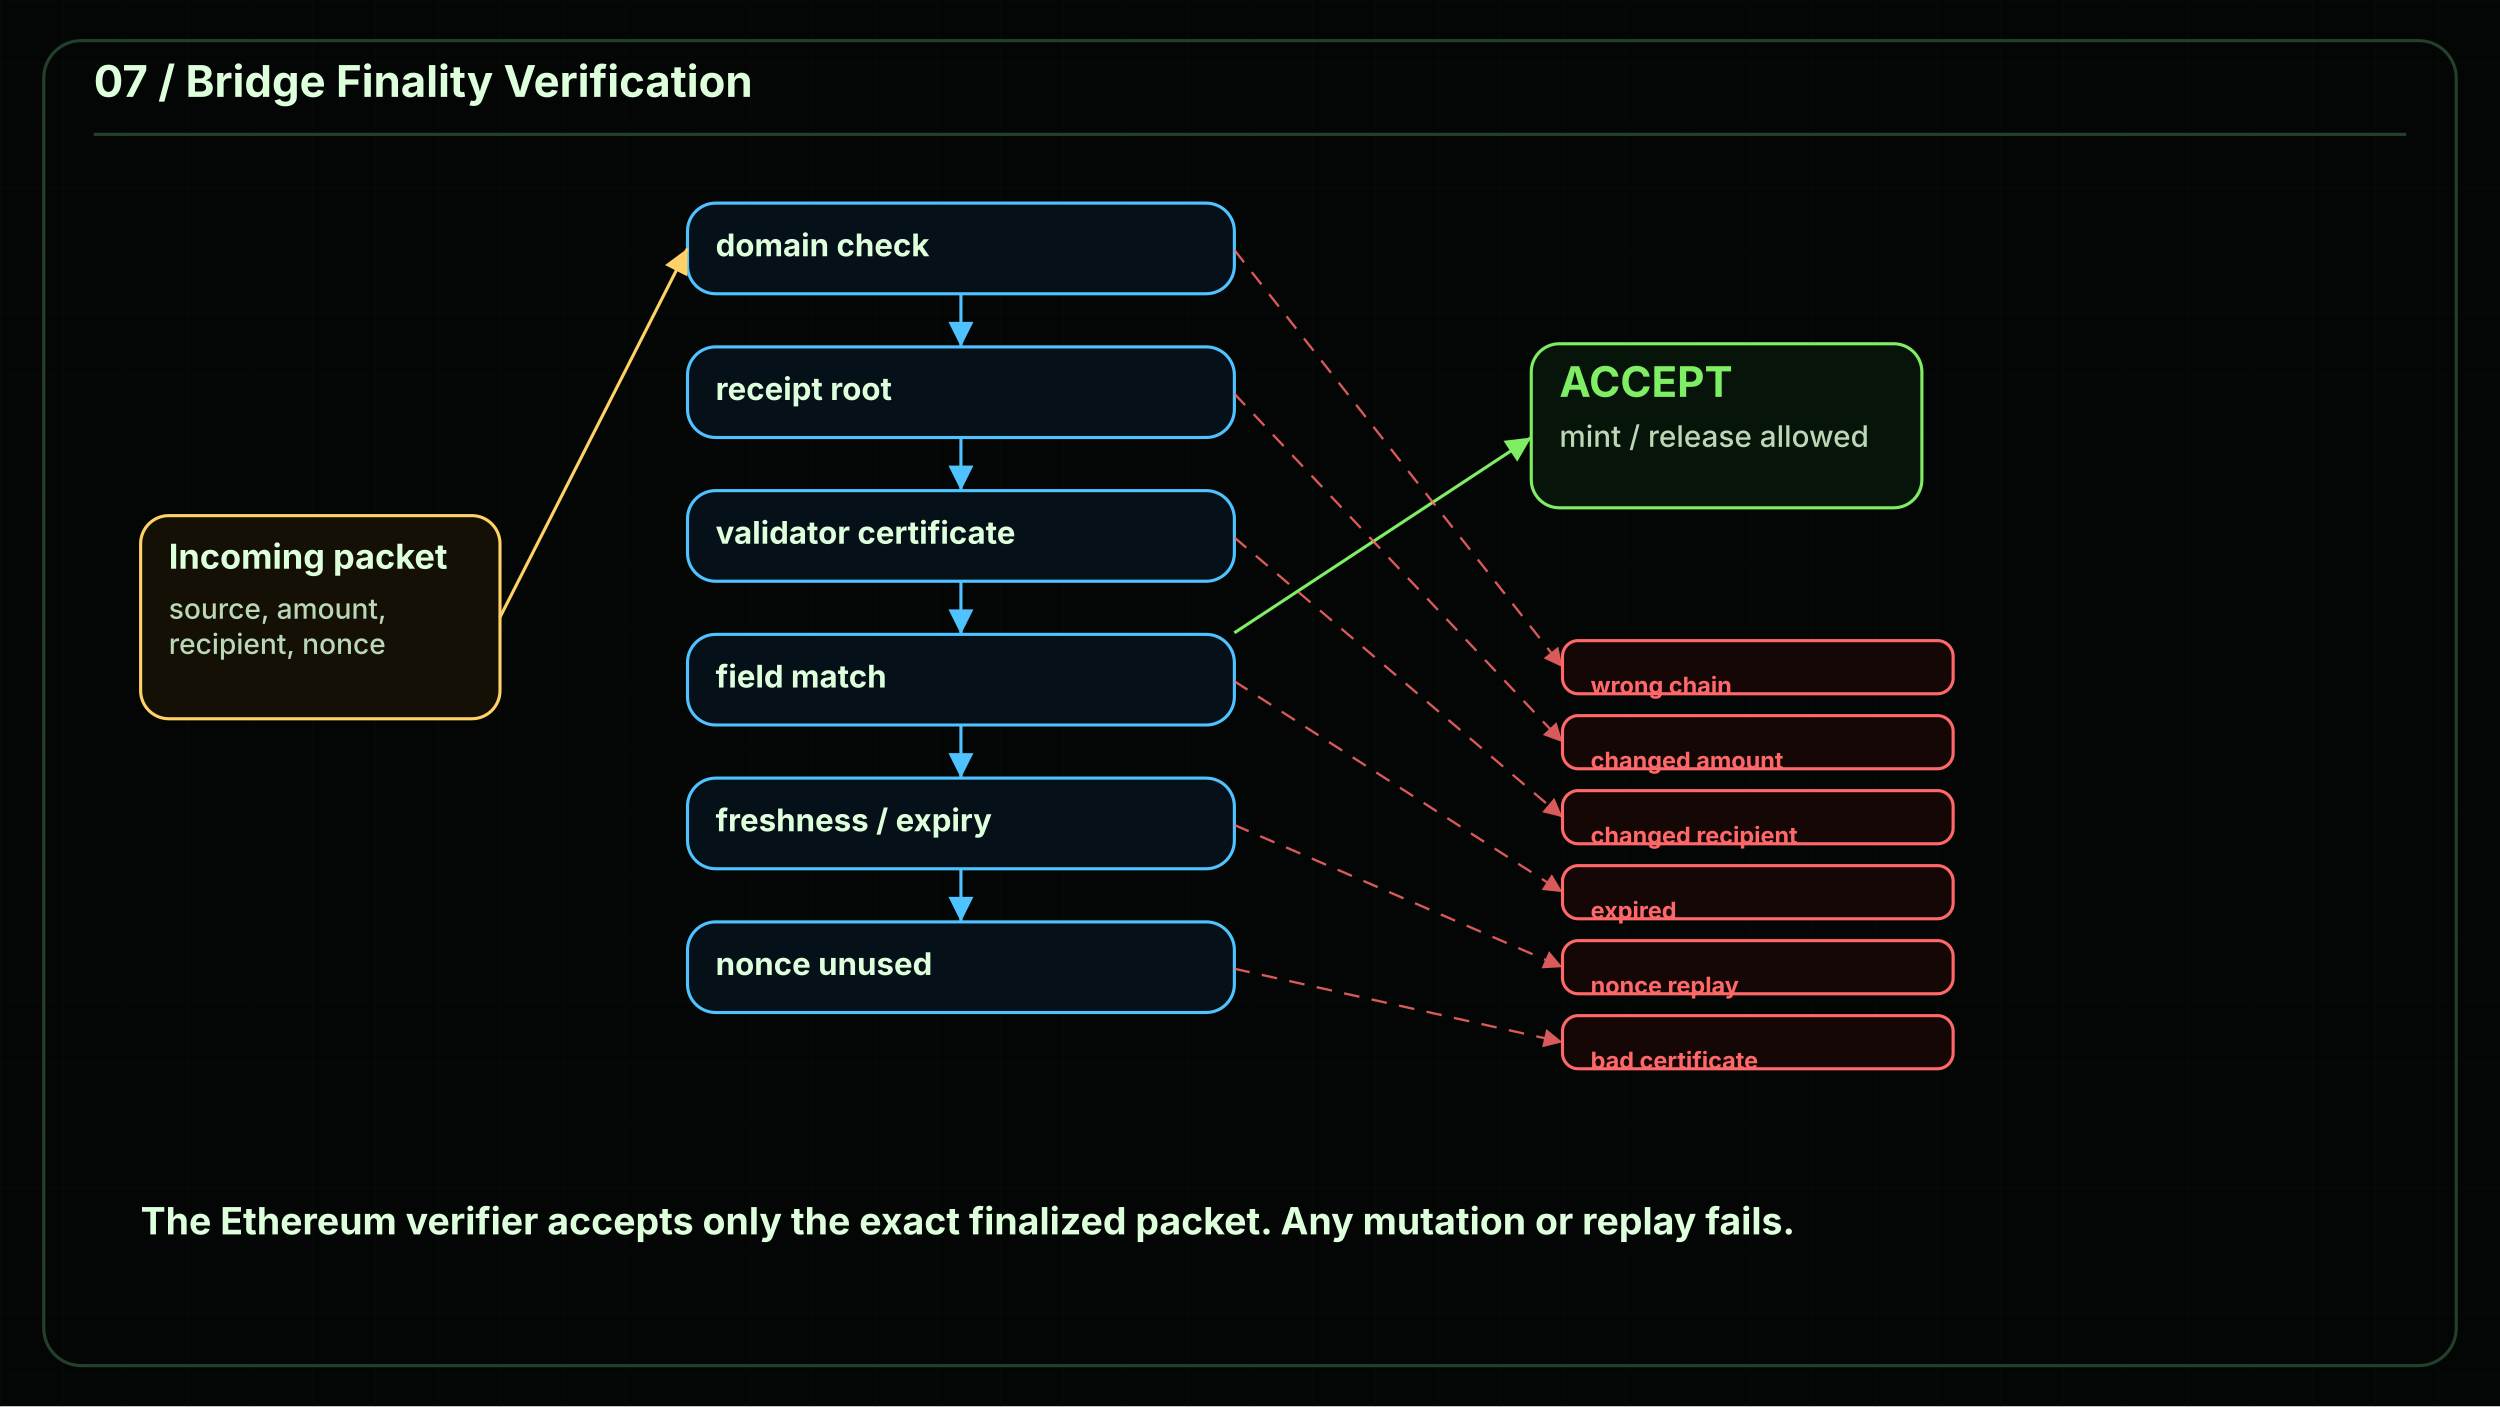
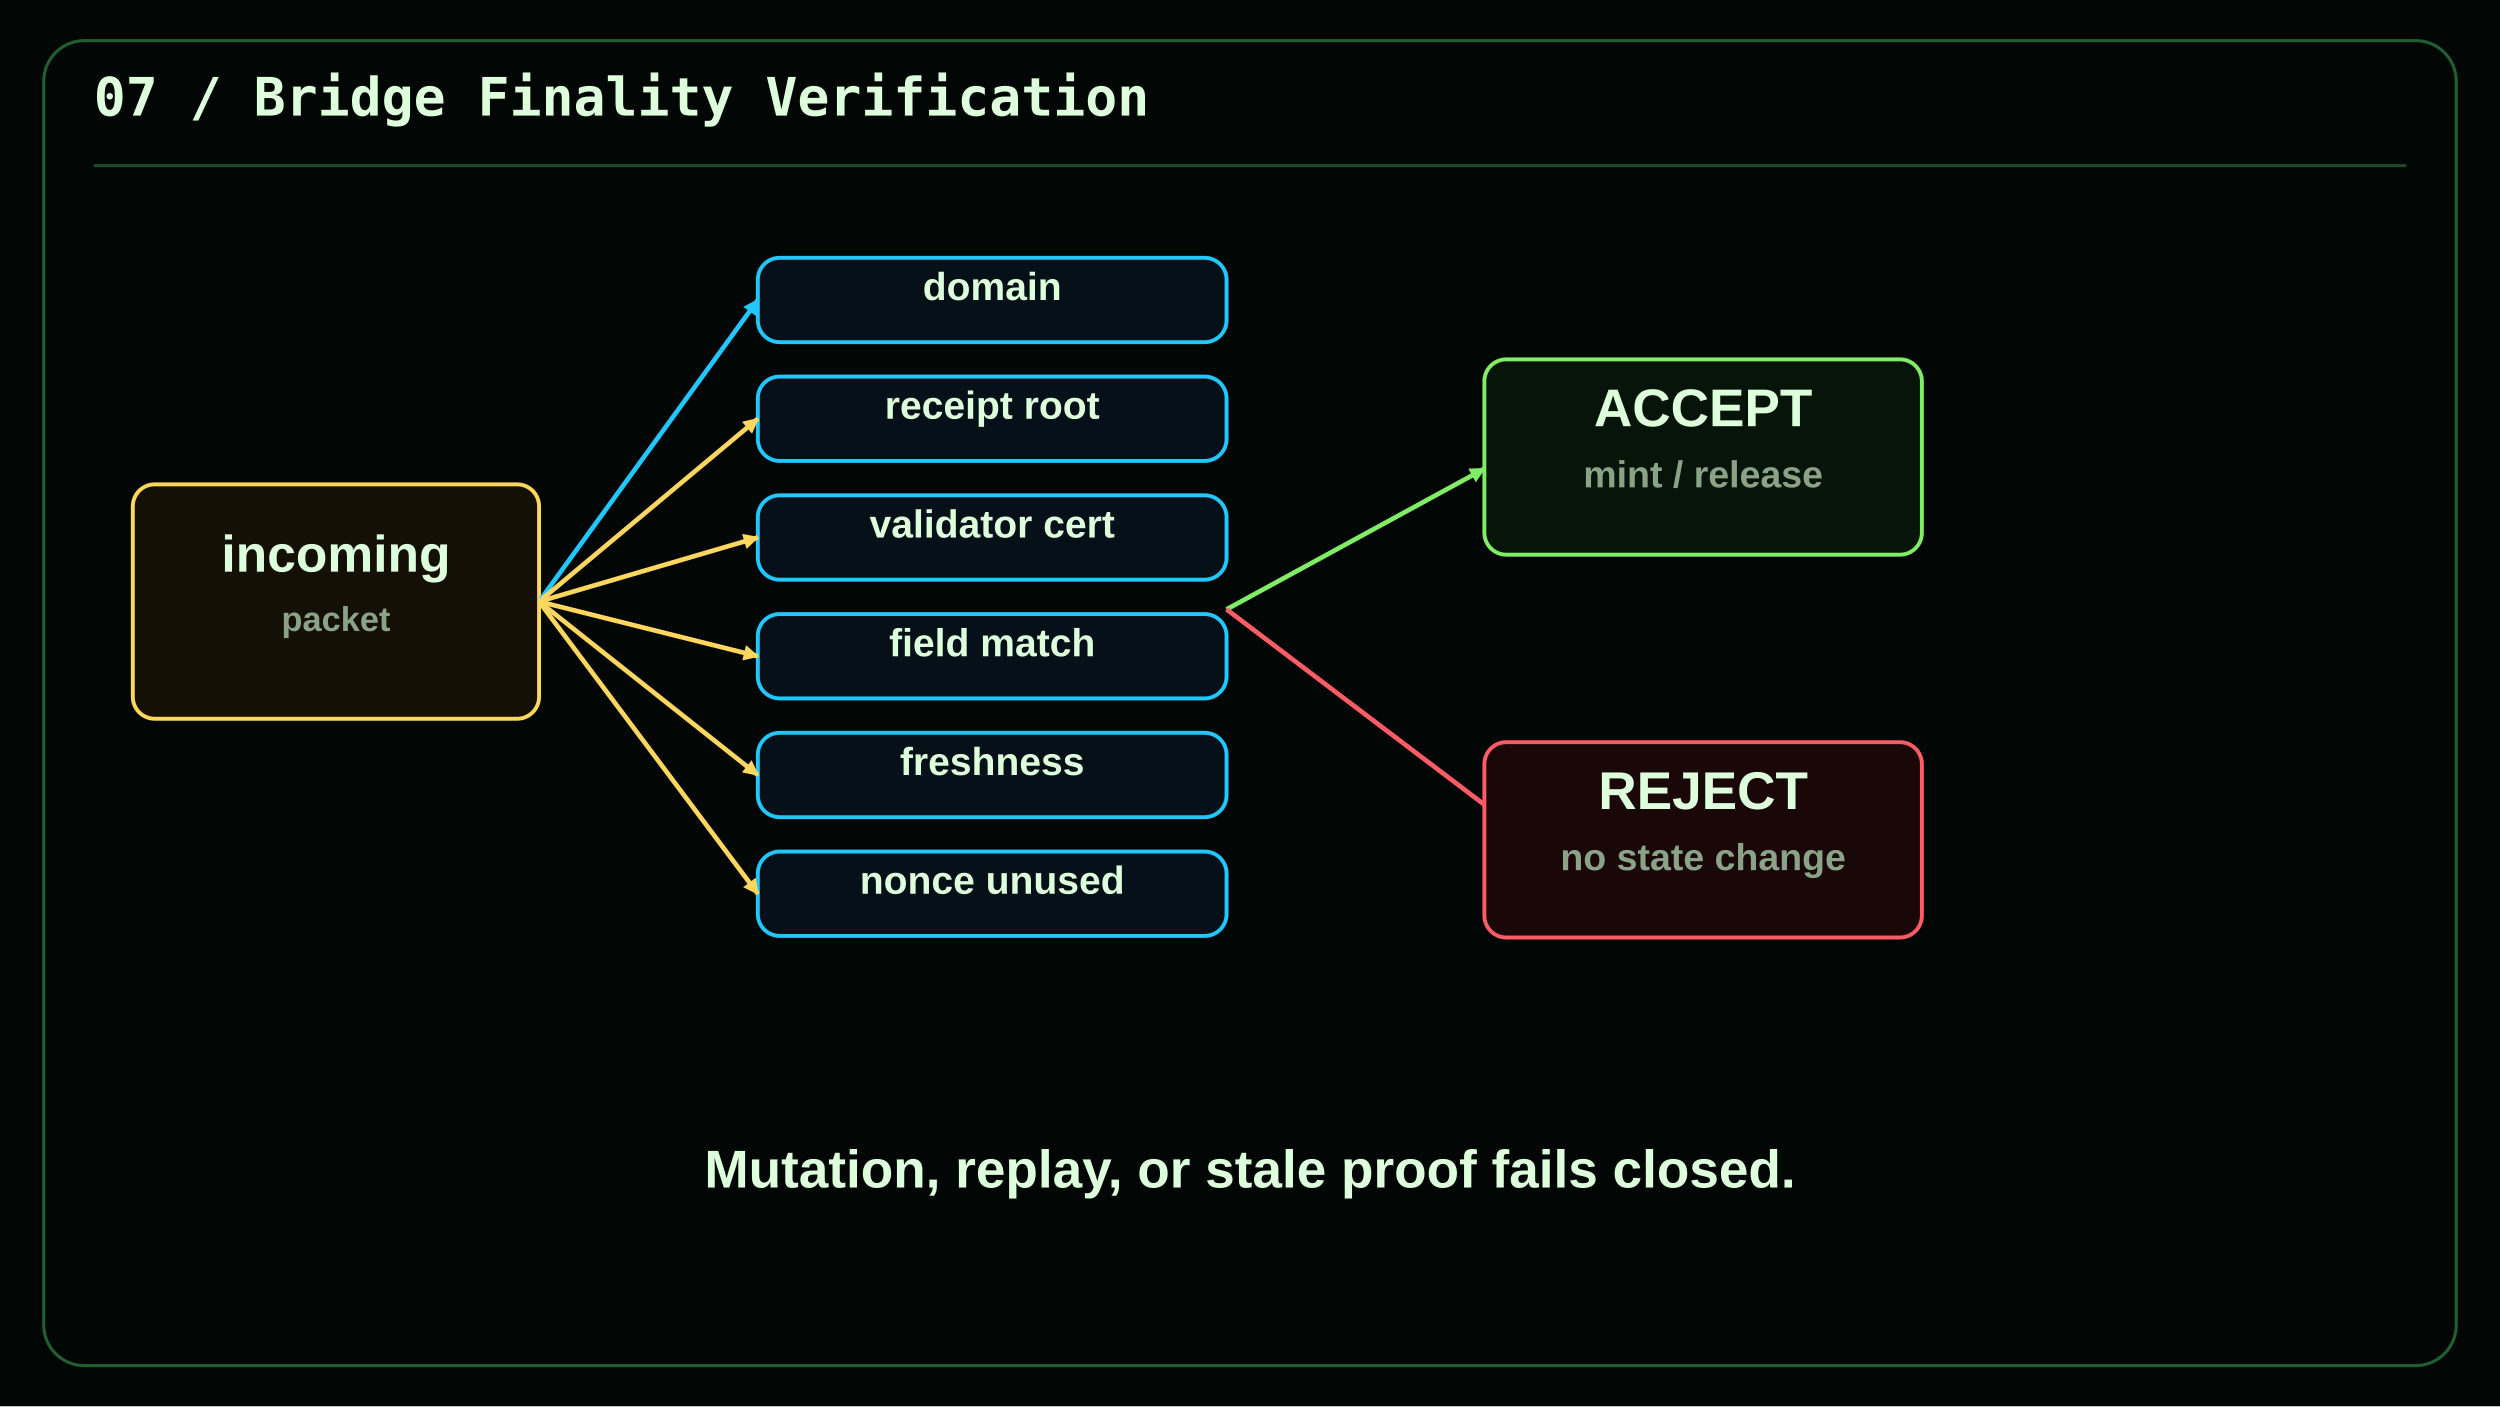
- <svg xmlns="http://www.w3.org/2000/svg" width="1600" height="900" viewBox="0 0 1600 900" role="img" aria-label="07 / Bridge Finality Verification">
+ <svg xmlns="http://www.w3.org/2000/svg" width="1600" height="900" viewBox="0 0 1600 900">
+   <rect width="1600" height="900" fill="#020604" />
  <defs>
-     <marker id="arrow-mint" markerWidth="12" markerHeight="12" refX="10" refY="6" orient="auto">
-       <path d="M2 2 L10 6 L2 10 Z" fill="#7fee64" />
+     <marker id="arrow-mint" viewBox="0 0 10 10" markerWidth="10" markerHeight="10" refX="9" refY="5" orient="auto" markerUnits="userSpaceOnUse">
+       <path d="M0 0 L10 5 L0 10 Z" fill="#7fee64" />
    </marker>
-     <marker id="arrow-cyan" markerWidth="12" markerHeight="12" refX="10" refY="6" orient="auto">
-       <path d="M2 2 L10 6 L2 10 Z" fill="#4fc3ff" />
+     <marker id="arrow-cyan" viewBox="0 0 10 10" markerWidth="10" markerHeight="10" refX="9" refY="5" orient="auto" markerUnits="userSpaceOnUse">
+       <path d="M0 0 L10 5 L0 10 Z" fill="#22c7ff" />
    </marker>
-     <marker id="arrow-amber" markerWidth="12" markerHeight="12" refX="10" refY="6" orient="auto">
-       <path d="M2 2 L10 6 L2 10 Z" fill="#ffd166" />
+     <marker id="arrow-amber" viewBox="0 0 10 10" markerWidth="10" markerHeight="10" refX="9" refY="5" orient="auto" markerUnits="userSpaceOnUse">
+       <path d="M0 0 L10 5 L0 10 Z" fill="#ffd75e" />
    </marker>
-     <marker id="arrow-red" markerWidth="12" markerHeight="12" refX="10" refY="6" orient="auto">
-       <path d="M2 2 L10 6 L2 10 Z" fill="#ff6868" />
+     <marker id="arrow-purple" viewBox="0 0 10 10" markerWidth="10" markerHeight="10" refX="9" refY="5" orient="auto" markerUnits="userSpaceOnUse">
+       <path d="M0 0 L10 5 L0 10 Z" fill="#b17aff" />
    </marker>
-     <marker id="arrow-gray" markerWidth="12" markerHeight="12" refX="10" refY="6" orient="auto">
-       <path d="M2 2 L10 6 L2 10 Z" fill="#6f7b70" />
-     </marker>
-     <filter id="glow">
-       <feGaussianBlur stdDeviation="3" result="b" />
-       <feMerge>
-         <feMergeNode in="b" />
-         <feMergeNode in="SourceGraphic" />
-       </feMerge>
-     </filter>
-     <pattern id="grid" width="40" height="40" patternUnits="userSpaceOnUse">
-       <path d="M40 0H0V40" fill="none" stroke="#0d1c11" stroke-width="1" opacity="0.45" />
-     </pattern>
  </defs>
-   <rect width="1600" height="900" fill="#030604" />
-   <rect width="1600" height="900" fill="url(#grid)" opacity="0.55" />
-   <rect x="28" y="26" width="1544" height="848" rx="24" fill="none" stroke="#23402a" stroke-width="2" />
-   <text x="60" y="62" fill="#ddffdc" font-family="Inter, Arial, sans-serif" font-size="28" font-weight="700" text-anchor="start" opacity="1">07 / Bridge Finality Verification</text>
-   <line x1="60" y1="86" x2="1540" y2="86" stroke="#23402a" stroke-width="2" opacity="1" />
-   <rect x="90" y="330" width="230" height="130" rx="18" fill="#141006" stroke="#ffd166" stroke-width="2" opacity="1" />
-   <text x="108" y="364" fill="#ddffdc" font-family="Inter, Arial, sans-serif" font-size="22" font-weight="700" opacity="1">
-     <tspan x="108" dy="0">Incoming packet</tspan>
-   </text>
-   <text x="108" y="396" fill="#bad8b6" font-family="Inter, Arial, sans-serif" font-size="18" font-weight="500" opacity="1">
-     <tspan x="108" dy="0">source, amount,</tspan>
-     <tspan x="108" dy="22.5">recipient, nonce</tspan>
-   </text>
-   <rect x="440" y="130" width="350" height="58" rx="18" fill="#061018" stroke="#4fc3ff" stroke-width="2" opacity="1" />
-   <text x="458" y="164" fill="#ddffdc" font-family="Inter, Arial, sans-serif" font-size="20" font-weight="700" opacity="1">
-     <tspan x="458" dy="0">domain check</tspan>
-   </text>
-   <rect x="440" y="222" width="350" height="58" rx="18" fill="#061018" stroke="#4fc3ff" stroke-width="2" opacity="1" />
-   <text x="458" y="256" fill="#ddffdc" font-family="Inter, Arial, sans-serif" font-size="20" font-weight="700" opacity="1">
-     <tspan x="458" dy="0">receipt root</tspan>
-   </text>
-   <line x1="615" y1="188" x2="615" y2="222" stroke="#4fc3ff" stroke-width="2" marker-end="url(#arrow-cyan)" opacity="1" />
-   <rect x="440" y="314" width="350" height="58" rx="18" fill="#061018" stroke="#4fc3ff" stroke-width="2" opacity="1" />
-   <text x="458" y="348" fill="#ddffdc" font-family="Inter, Arial, sans-serif" font-size="20" font-weight="700" opacity="1">
-     <tspan x="458" dy="0">validator certificate</tspan>
-   </text>
-   <line x1="615" y1="280" x2="615" y2="314" stroke="#4fc3ff" stroke-width="2" marker-end="url(#arrow-cyan)" opacity="1" />
-   <rect x="440" y="406" width="350" height="58" rx="18" fill="#061018" stroke="#4fc3ff" stroke-width="2" opacity="1" />
-   <text x="458" y="440" fill="#ddffdc" font-family="Inter, Arial, sans-serif" font-size="20" font-weight="700" opacity="1">
-     <tspan x="458" dy="0">field match</tspan>
-   </text>
-   <line x1="615" y1="372" x2="615" y2="406" stroke="#4fc3ff" stroke-width="2" marker-end="url(#arrow-cyan)" opacity="1" />
-   <rect x="440" y="498" width="350" height="58" rx="18" fill="#061018" stroke="#4fc3ff" stroke-width="2" opacity="1" />
-   <text x="458" y="532" fill="#ddffdc" font-family="Inter, Arial, sans-serif" font-size="20" font-weight="700" opacity="1">
-     <tspan x="458" dy="0">freshness / expiry</tspan>
-   </text>
-   <line x1="615" y1="464" x2="615" y2="498" stroke="#4fc3ff" stroke-width="2" marker-end="url(#arrow-cyan)" opacity="1" />
-   <rect x="440" y="590" width="350" height="58" rx="18" fill="#061018" stroke="#4fc3ff" stroke-width="2" opacity="1" />
-   <text x="458" y="624" fill="#ddffdc" font-family="Inter, Arial, sans-serif" font-size="20" font-weight="700" opacity="1">
-     <tspan x="458" dy="0">nonce unused</tspan>
-   </text>
-   <line x1="615" y1="556" x2="615" y2="590" stroke="#4fc3ff" stroke-width="2" marker-end="url(#arrow-cyan)" opacity="1" />
-   <line x1="320" y1="395" x2="440" y2="159" stroke="#ffd166" stroke-width="2" marker-end="url(#arrow-amber)" opacity="1" />
-   <line x1="790" y1="405" x2="980" y2="280" stroke="#7fee64" stroke-width="2" marker-end="url(#arrow-mint)" opacity="1" />
-   <rect x="980" y="220" width="250" height="105" rx="18" fill="#07140a" stroke="#7fee64" stroke-width="2" opacity="1" />
-   <text x="998" y="254" fill="#7fee64" font-family="Inter, Arial, sans-serif" font-size="27" font-weight="700" opacity="1">
-     <tspan x="998" dy="0">ACCEPT</tspan>
-   </text>
-   <text x="998" y="286" fill="#bad8b6" font-family="Inter, Arial, sans-serif" font-size="19" font-weight="500" opacity="1">
-     <tspan x="998" dy="0">mint / release allowed</tspan>
-   </text>
-   <rect x="1000" y="410" width="250" height="34" rx="10" fill="#160707" stroke="#ff6868" stroke-width="2" opacity="1" />
-   <text x="1018" y="444" fill="#ff6868" font-family="Inter, Arial, sans-serif" font-size="15" font-weight="700" opacity="1">
-     <tspan x="1018" dy="0">wrong chain</tspan>
-   </text>
-   <line x1="790" y1="160" x2="1000" y2="427" stroke="#ff6868" stroke-width="1.5" stroke-dasharray="10 8" marker-end="url(#arrow-red)" opacity="0.85" />
-   <rect x="1000" y="458" width="250" height="34" rx="10" fill="#160707" stroke="#ff6868" stroke-width="2" opacity="1" />
-   <text x="1018" y="492" fill="#ff6868" font-family="Inter, Arial, sans-serif" font-size="15" font-weight="700" opacity="1">
-     <tspan x="1018" dy="0">changed amount</tspan>
-   </text>
-   <line x1="790" y1="252" x2="1000" y2="475" stroke="#ff6868" stroke-width="1.5" stroke-dasharray="10 8" marker-end="url(#arrow-red)" opacity="0.85" />
-   <rect x="1000" y="506" width="250" height="34" rx="10" fill="#160707" stroke="#ff6868" stroke-width="2" opacity="1" />
-   <text x="1018" y="540" fill="#ff6868" font-family="Inter, Arial, sans-serif" font-size="15" font-weight="700" opacity="1">
-     <tspan x="1018" dy="0">changed recipient</tspan>
-   </text>
-   <line x1="790" y1="344" x2="1000" y2="523" stroke="#ff6868" stroke-width="1.5" stroke-dasharray="10 8" marker-end="url(#arrow-red)" opacity="0.85" />
-   <rect x="1000" y="554" width="250" height="34" rx="10" fill="#160707" stroke="#ff6868" stroke-width="2" opacity="1" />
-   <text x="1018" y="588" fill="#ff6868" font-family="Inter, Arial, sans-serif" font-size="15" font-weight="700" opacity="1">
-     <tspan x="1018" dy="0">expired</tspan>
-   </text>
-   <line x1="790" y1="436" x2="1000" y2="571" stroke="#ff6868" stroke-width="1.5" stroke-dasharray="10 8" marker-end="url(#arrow-red)" opacity="0.85" />
-   <rect x="1000" y="602" width="250" height="34" rx="10" fill="#160707" stroke="#ff6868" stroke-width="2" opacity="1" />
-   <text x="1018" y="636" fill="#ff6868" font-family="Inter, Arial, sans-serif" font-size="15" font-weight="700" opacity="1">
-     <tspan x="1018" dy="0">nonce replay</tspan>
-   </text>
-   <line x1="790" y1="528" x2="1000" y2="619" stroke="#ff6868" stroke-width="1.5" stroke-dasharray="10 8" marker-end="url(#arrow-red)" opacity="0.85" />
-   <rect x="1000" y="650" width="250" height="34" rx="10" fill="#160707" stroke="#ff6868" stroke-width="2" opacity="1" />
-   <text x="1018" y="684" fill="#ff6868" font-family="Inter, Arial, sans-serif" font-size="15" font-weight="700" opacity="1">
-     <tspan x="1018" dy="0">bad certificate</tspan>
-   </text>
-   <line x1="790" y1="620" x2="1000" y2="667" stroke="#ff6868" stroke-width="1.5" stroke-dasharray="10 8" marker-end="url(#arrow-red)" opacity="0.85" />
-   <text x="90" y="790" fill="#ddffdc" font-family="Inter, Arial, sans-serif" font-size="24" font-weight="700" text-anchor="start" opacity="1">The Ethereum verifier accepts only the exact finalized packet. Any mutation or replay fails.</text>
+   <rect x="28" y="26" width="1544" height="848" rx="26" fill="#020604" stroke="#1f5f32" stroke-width="2" />
+   <text x="60" y="74" font-family="IBM Plex Mono, ui-monospace, monospace" font-size="34" font-weight="800" fill="#ddffdc">07 / Bridge Finality Verification</text>
+   <line x1="60" y1="106" x2="1540" y2="106" stroke="#21482a" stroke-width="2" />
+   <rect x="85" y="310" width="260" height="150" rx="14" fill="#151006" stroke="#ffd75e" stroke-width="2.5" />
+   <text x="215.0" y="365.86" text-anchor="middle" font-family="Inter Tight, Arial, sans-serif" font-size="33" font-weight="800" fill="#ddffdc">incoming</text>
+   <text x="215.0" y="403.81" text-anchor="middle" font-family="Inter Tight, Arial, sans-serif" font-size="22" font-weight="650" fill="#8aa286">packet</text>
+   <rect x="485" y="165" width="300" height="54" rx="14" fill="#061018" stroke="#22c7ff" stroke-width="2.5" />
+   <text x="635.0" y="192.0" text-anchor="middle" font-family="Inter Tight, Arial, sans-serif" font-size="25" font-weight="800" fill="#ddffdc">domain</text>
+   <line x1="345" y1="385" x2="485" y2="192" stroke="#22c7ff" stroke-width="3" marker-end="url(#arrow-cyan)" />
+   <rect x="485" y="241" width="300" height="54" rx="14" fill="#061018" stroke="#22c7ff" stroke-width="2.5" />
+   <text x="635.0" y="268.0" text-anchor="middle" font-family="Inter Tight, Arial, sans-serif" font-size="25" font-weight="800" fill="#ddffdc">receipt root</text>
+   <line x1="345" y1="385" x2="485" y2="268" stroke="#ffd75e" stroke-width="3" marker-end="url(#arrow-amber)" />
+   <rect x="485" y="317" width="300" height="54" rx="14" fill="#061018" stroke="#22c7ff" stroke-width="2.5" />
+   <text x="635.0" y="344.0" text-anchor="middle" font-family="Inter Tight, Arial, sans-serif" font-size="25" font-weight="800" fill="#ddffdc">validator cert</text>
+   <line x1="345" y1="385" x2="485" y2="344" stroke="#ffd75e" stroke-width="3" marker-end="url(#arrow-amber)" />
+   <rect x="485" y="393" width="300" height="54" rx="14" fill="#061018" stroke="#22c7ff" stroke-width="2.5" />
+   <text x="635.0" y="420.0" text-anchor="middle" font-family="Inter Tight, Arial, sans-serif" font-size="25" font-weight="800" fill="#ddffdc">field match</text>
+   <line x1="345" y1="385" x2="485" y2="420" stroke="#ffd75e" stroke-width="3" marker-end="url(#arrow-amber)" />
+   <rect x="485" y="469" width="300" height="54" rx="14" fill="#061018" stroke="#22c7ff" stroke-width="2.5" />
+   <text x="635.0" y="496.0" text-anchor="middle" font-family="Inter Tight, Arial, sans-serif" font-size="25" font-weight="800" fill="#ddffdc">freshness</text>
+   <line x1="345" y1="385" x2="485" y2="496" stroke="#ffd75e" stroke-width="3" marker-end="url(#arrow-amber)" />
+   <rect x="485" y="545" width="300" height="54" rx="14" fill="#061018" stroke="#22c7ff" stroke-width="2.5" />
+   <text x="635.0" y="572.0" text-anchor="middle" font-family="Inter Tight, Arial, sans-serif" font-size="25" font-weight="800" fill="#ddffdc">nonce unused</text>
+   <line x1="345" y1="385" x2="485" y2="572" stroke="#ffd75e" stroke-width="3" marker-end="url(#arrow-amber)" />
+   <line x1="785" y1="390" x2="950" y2="300" stroke="#7fee64" stroke-width="3" marker-end="url(#arrow-mint)" />
+   <rect x="950" y="230" width="280" height="125" rx="14" fill="#07140a" stroke="#7fee64" stroke-width="2.5" />
+   <text x="1090.0" y="272.78" text-anchor="middle" font-family="Inter Tight, Arial, sans-serif" font-size="34" font-weight="800" fill="#ddffdc">ACCEPT</text>
+   <text x="1090.0" y="311.88" text-anchor="middle" font-family="Inter Tight, Arial, sans-serif" font-size="24" font-weight="650" fill="#8aa286">mint / release</text>
+   <line x1="785" y1="390" x2="950" y2="515" stroke="#ff5c66" stroke-width="3" marker-end="url(#arrow-red)" />
+   <rect x="950" y="475" width="280" height="125" rx="14" fill="#1a0708" stroke="#ff5c66" stroke-width="2.5" />
+   <text x="1090.0" y="517.78" text-anchor="middle" font-family="Inter Tight, Arial, sans-serif" font-size="34" font-weight="800" fill="#ddffdc">REJECT</text>
+   <text x="1090.0" y="556.88" text-anchor="middle" font-family="Inter Tight, Arial, sans-serif" font-size="24" font-weight="650" fill="#8aa286">no state change</text>
+   <text x="800" y="760" text-anchor="middle" font-family="Inter Tight, Arial, sans-serif" font-size="34" font-weight="700" fill="#ddffdc">Mutation, replay, or stale proof fails closed.</text>
</svg>
